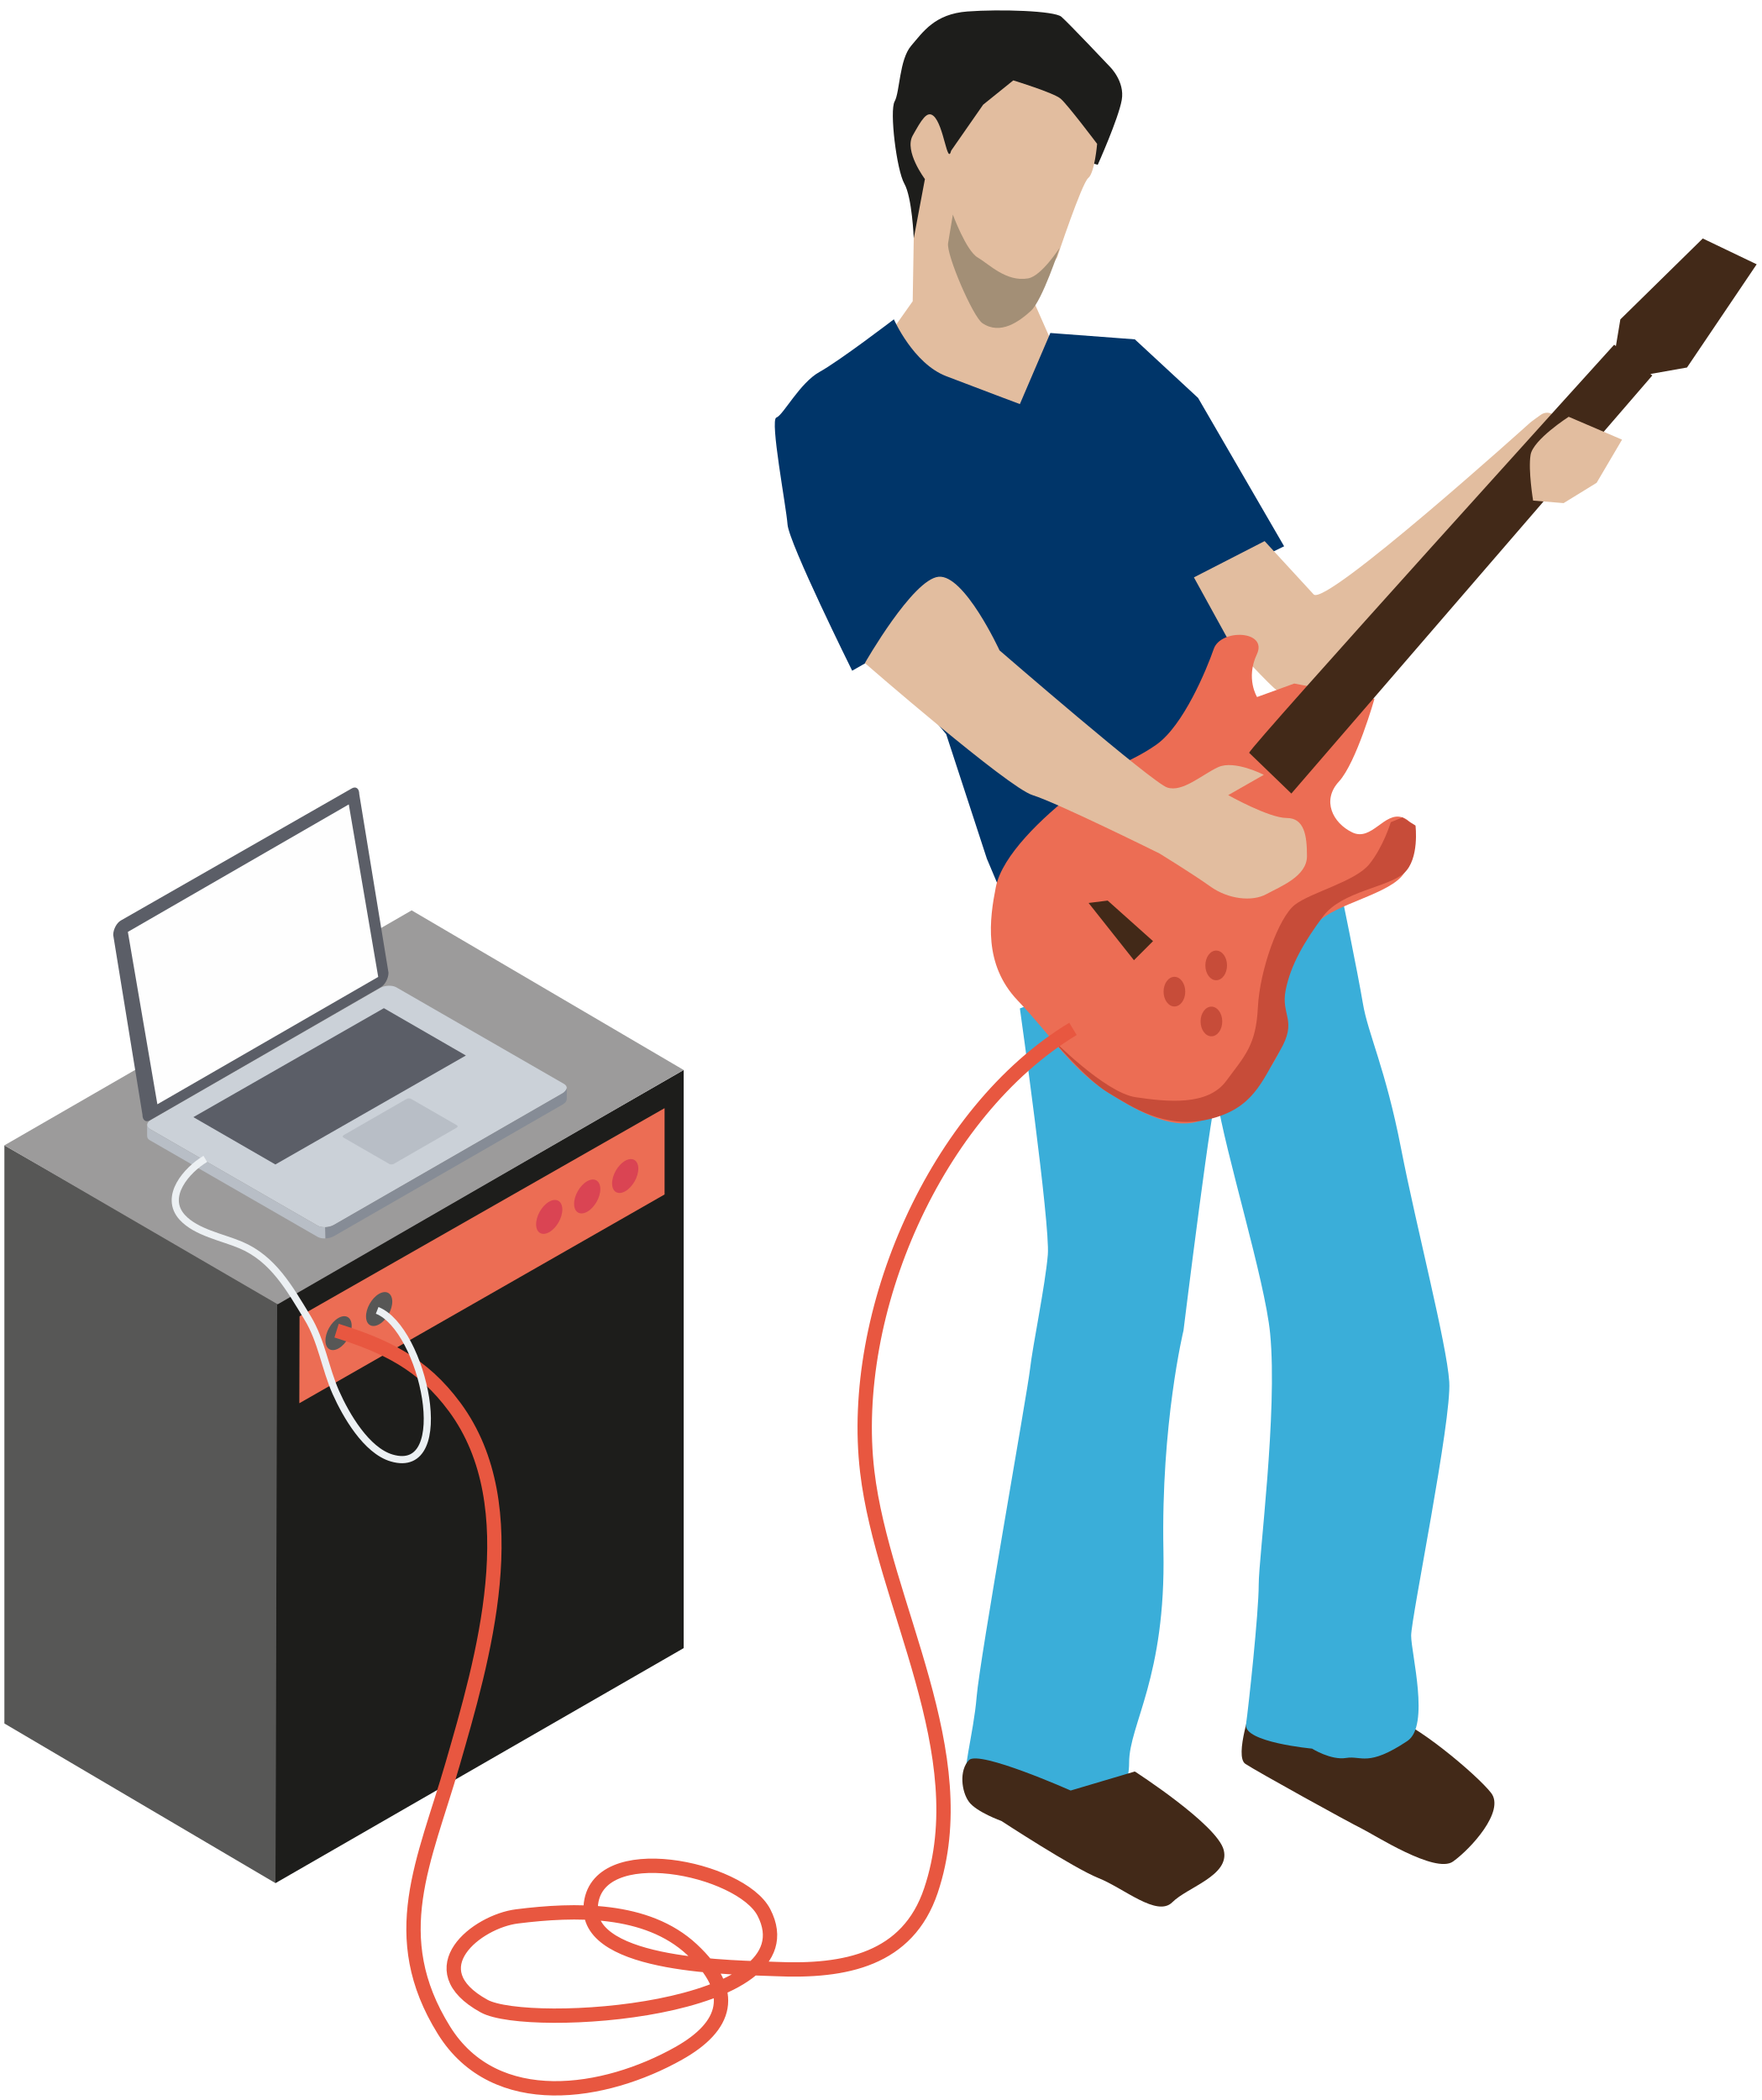
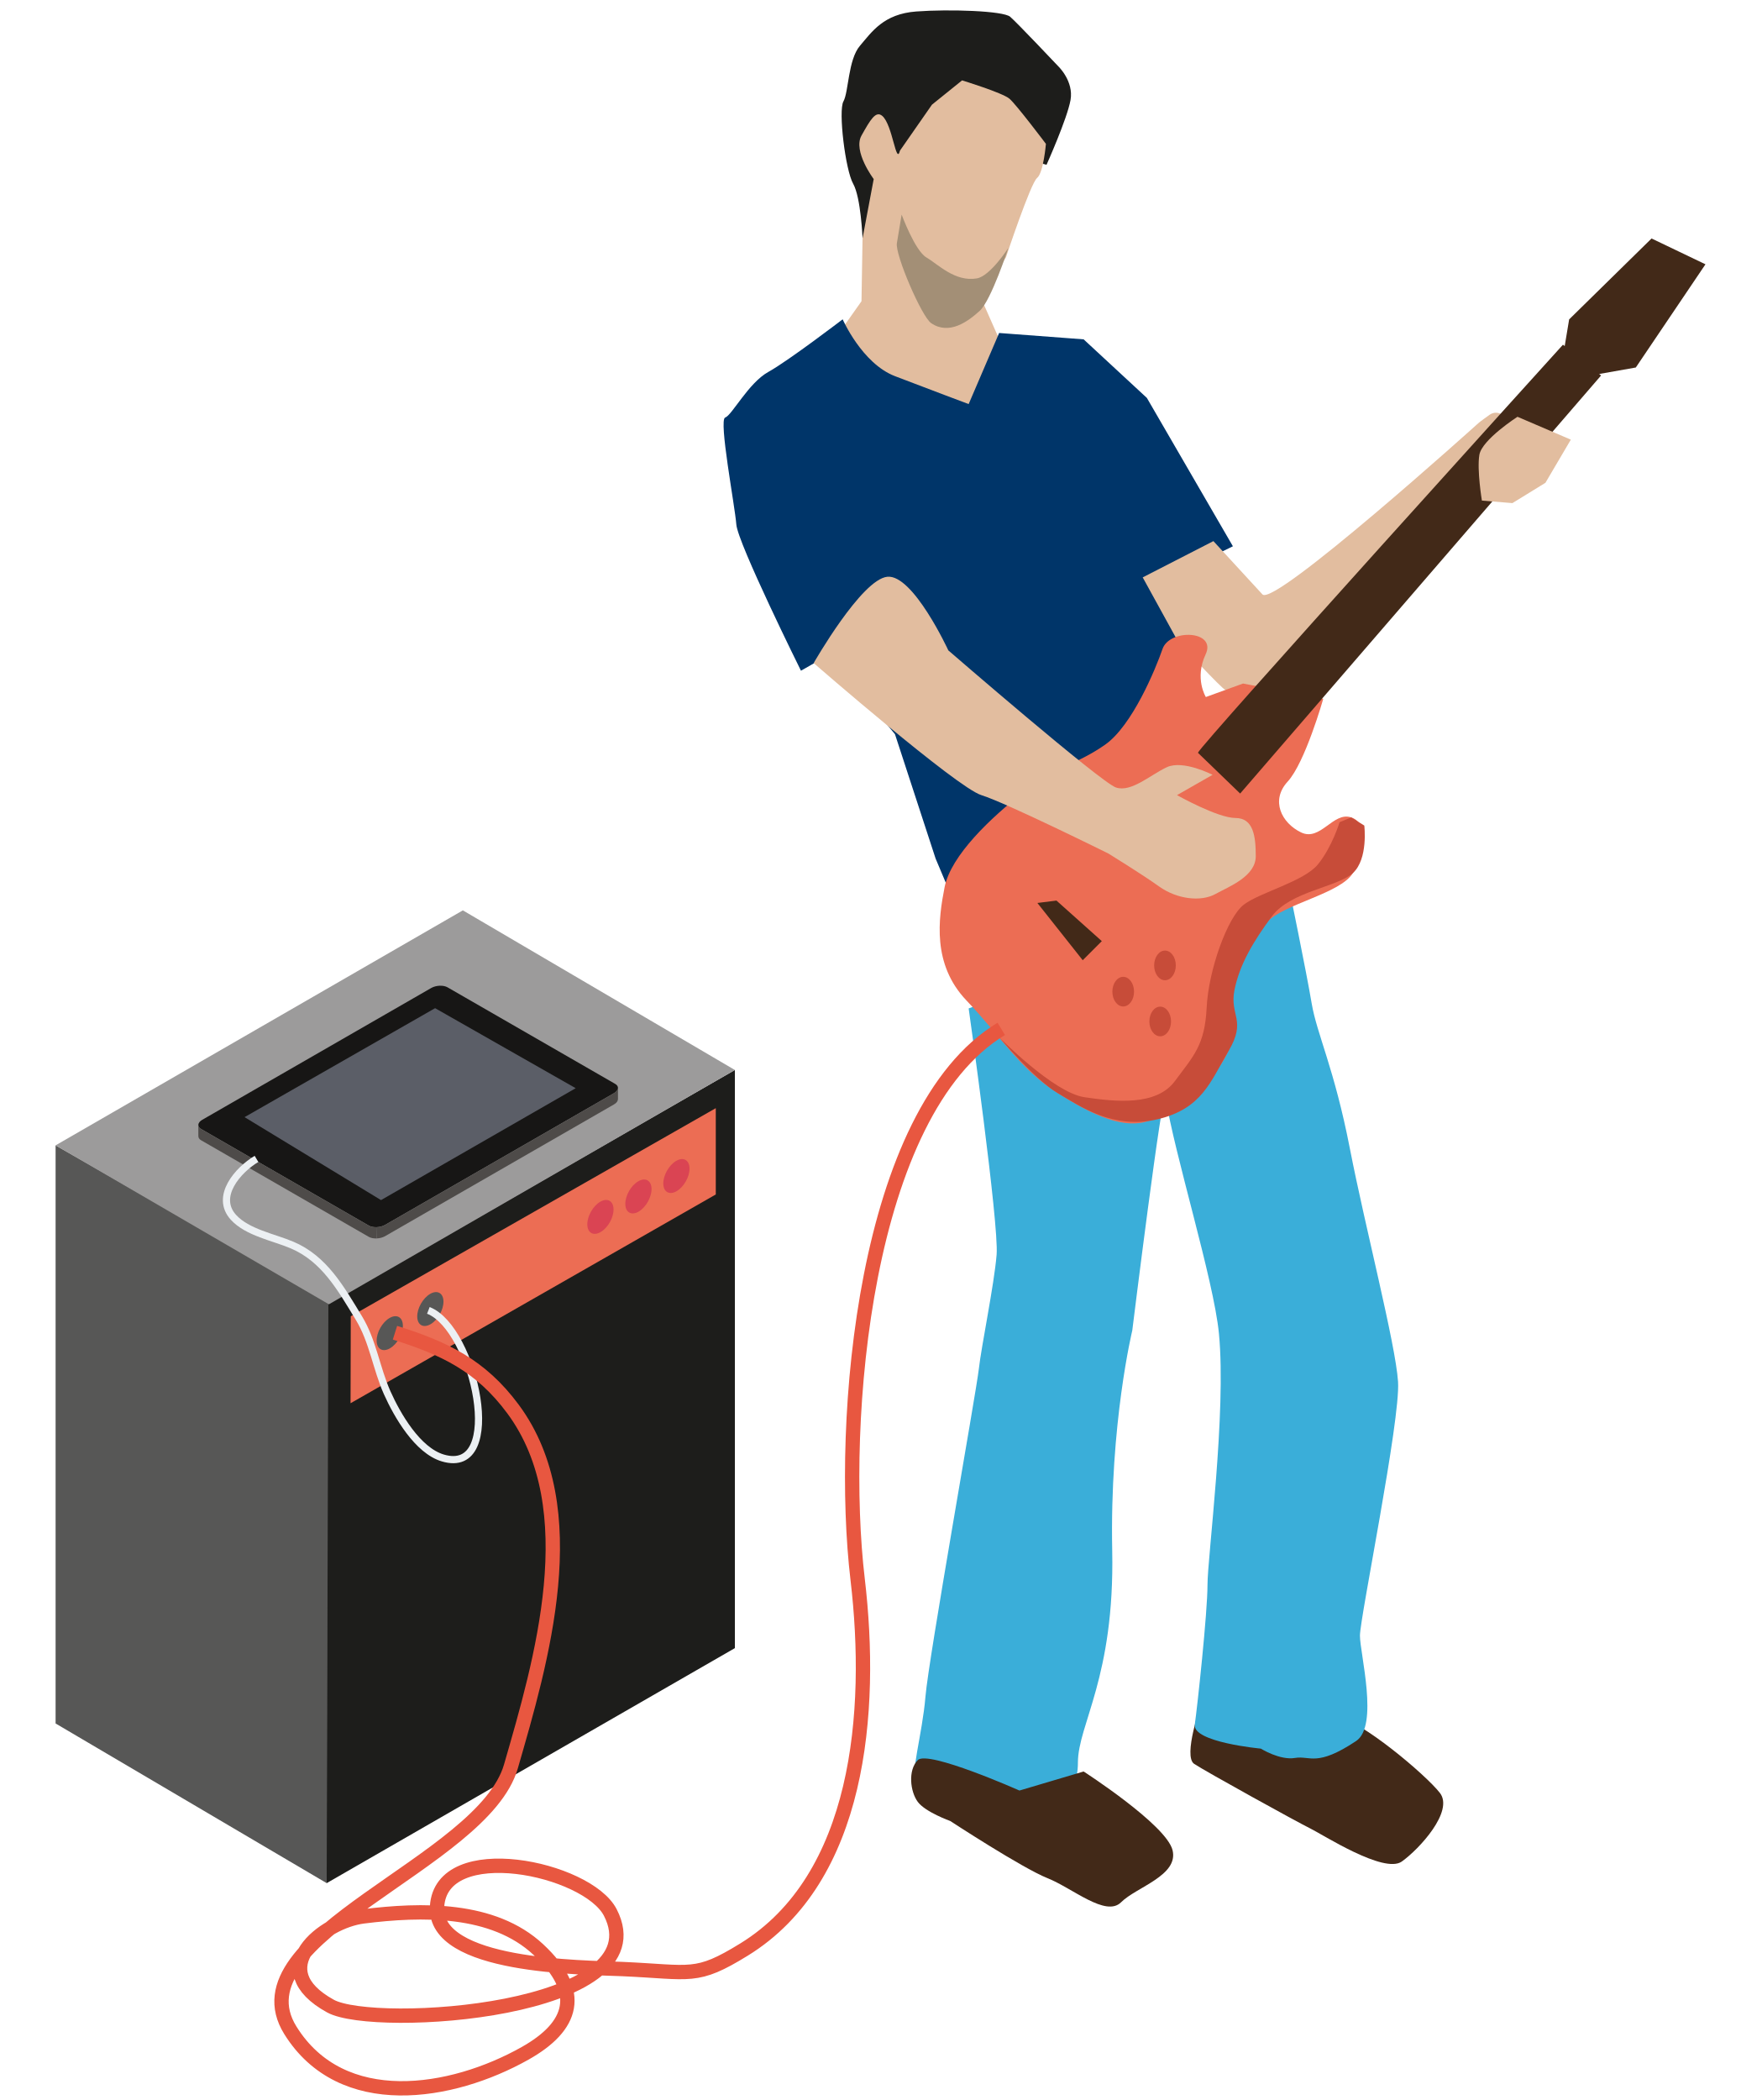
<svg xmlns="http://www.w3.org/2000/svg" width="172" height="205" viewBox="0 0 172 205">
-   <g fill="none" fill-rule="evenodd" transform="translate(0 1)">
-     <path fill="#1D1D1B" d="M89.216,22.266 C89.216,22.266 89.057,18.27 88.298,16.934 C87.54,15.598 86.834,9.817 87.349,8.9 C87.864,7.983 87.799,4.825 88.963,3.468 C90.127,2.111 91.263,0.358 94.464,0.12 C97.664,-0.119 102.948,0.053 103.628,0.635 C104.307,1.216 108.344,5.489 108.344,5.489 C108.344,5.489 109.849,6.93 109.523,8.763 C109.197,10.596 107.18,15.087 107.18,15.087 C107.18,15.087 102.926,13.707 100.94,15.809 C98.955,17.912 89.216,22.266 89.216,22.266" />
-     <path fill="#E2BD9F" d="M86.615,31.94 L89.113,28.407 L89.216,22.266 L90.306,16.48 C90.306,16.48 88.256,13.762 89.113,12.233 C89.972,10.704 90.509,9.76 91.15,10.321 C92.169,11.213 92.484,15.204 92.873,13.699 L95.993,9.218 L98.934,6.847 C98.934,6.847 102.881,8.055 103.56,8.636 C104.24,9.218 107.12,13.043 107.12,13.043 C107.12,13.043 106.883,15.873 106.254,16.377 C105.625,16.88 103.222,24.108 103.222,24.108 L100.755,28.035 L103.222,33.613 C103.222,33.613 104.984,42.998 101.618,41.111 C98.253,39.225 89.746,36.465 89.746,36.465 L86.615,31.94" />
-     <path fill="#003569" d="M96.351,82.817 L92.382,70.671 L85.959,62.906 L83.203,64.474 C83.203,64.474 77.03,52.027 76.892,50.194 C76.753,48.362 75.15,39.974 75.804,39.76 C76.459,39.547 78.082,36.375 80.022,35.304 C81.963,34.233 87.275,30.172 87.275,30.172 C87.275,30.172 89.158,34.48 92.382,35.72 C95.608,36.959 99.577,38.446 99.577,38.446 L102.553,31.506 L110.802,32.126 L116.977,37.844 L125.377,52.328 L117.39,56.227 L120.096,61.718 L116.942,68.44 C116.942,68.44 108.831,80.588 106.027,81.082 C103.222,81.576 97.882,86.447 97.882,86.447 L96.351,82.817" />
-     <path fill="#422918" d="M121.594,171.187 C122.71,171.931 131.753,176.921 132.938,177.497 C134.124,178.073 140.132,181.959 141.869,180.72 C143.605,179.48 146.962,175.804 145.59,174.027 C144.218,172.249 137.78,166.849 135.548,166.601 C133.315,166.353 128.72,165.103 128.72,165.103 L122.27,165.351 C122.27,165.351 120.477,170.443 121.594,171.187" />
-     <path fill="#3AAED9" d="M99.577,97.442 C99.577,97.442 102.553,118.512 102.306,121.487 C102.058,124.462 100.817,130.41 100.569,132.641 C100.321,134.872 95.663,160.915 95.359,164.618 C95.055,168.322 93.773,172.509 94.442,173.273 C95.111,174.037 104.389,179.446 106.076,176.742 C107.763,174.037 110.244,174.781 110.244,171.063 C110.244,167.345 113.841,162.759 113.593,150.365 C113.345,137.971 115.551,128.888 115.551,128.888 C115.551,128.888 118.562,104.533 118.802,106.118 C119.623,111.515 123.503,123.911 124.012,129.171 C124.757,136.855 122.896,150.984 122.896,153.711 C122.896,156.438 121.904,165.61 121.656,167.345 C121.408,169.08 128.106,169.699 128.106,169.699 C128.106,169.699 129.95,170.858 131.439,170.61 C132.927,170.362 133.552,171.525 137.408,168.956 C139.642,167.469 137.78,160.404 137.78,158.669 C137.78,156.934 141.75,137.599 141.501,133.881 C141.254,130.162 138.305,118.864 136.788,111.076 C135.271,103.287 133.564,99.921 133.067,96.946 C132.571,93.972 130.835,85.544 130.835,85.544 L99.577,97.442" />
-     <polyline fill="#422918" points="157.663 33.44 159.94 35.72 164.715 34.875 171.516 24.801 166.253 22.28 158.206 30.179 157.663 33.44" />
-     <path fill="#422918" d="M97.778,176.764 C97.778,176.764 104.786,181.35 107.267,182.342 C109.748,183.333 112.973,186.184 114.461,184.696 C115.95,183.209 120.089,182.095 119.485,179.615 C118.881,177.135 110.802,171.931 110.802,171.931 L104.538,173.79 C104.538,173.79 95.608,169.824 94.615,170.815 C93.623,171.806 93.871,173.913 94.615,174.905 C95.359,175.897 97.778,176.764 97.778,176.764" />
-     <path fill="#E2BD9F" d="M123.473,51.822 C123.473,51.822 126.99,55.637 128.26,57.024 C129.41,58.278 149.339,40.312 149.339,40.312 C149.406,40.226 150.451,39.483 150.451,39.483 C151.246,38.933 152.306,39.637 152.105,40.583 C152.045,40.863 149.566,42.58 149.566,42.58 C149.483,42.633 149.407,42.698 149.341,42.772 L128.47,66.294 C128.241,66.552 124.633,66.341 124.633,66.341 C124.37,66.314 120.096,61.718 120.096,61.718 C120.029,61.643 119.972,61.559 119.928,61.468 L116.57,55.364 L123.473,51.822" />
-     <path fill="#EC6D54" d="M122.736,67.043 C122.736,67.043 121.605,65.235 122.713,62.879 C123.821,60.522 119.196,60.355 118.506,62.349 C117.817,64.342 115.545,69.838 112.9,71.695 C110.255,73.552 108.11,73.873 104.952,76.323 C101.794,78.772 97.839,82.501 97.229,85.6 C96.619,88.698 95.994,93.131 99.362,96.665 C102.73,100.199 104.566,103.354 108.24,105.689 C111.852,107.983 114.844,109.3 117.328,108.366 C122.003,106.607 126.018,101.947 125.402,98.563 C124.785,95.177 126.96,90.897 128.662,89.054 C130.363,87.209 135.852,86.258 137.095,84.224 C138.338,82.19 138.691,79.388 136.925,78.794 C135.159,78.198 133.929,81.175 132.028,80.257 C130.128,79.339 129.024,77.141 130.725,75.297 C132.426,73.453 134.199,67.215 134.199,67.215 L126.365,65.726 L122.736,67.043" />
-     <path fill="#C74C39" d="M102.568,100.266 C102.569,100.266 107.85,105.662 110.883,106.109 C113.917,106.556 117.896,106.992 119.718,104.528 C121.541,102.064 122.635,101.04 122.814,97.362 C122.993,93.684 124.845,88.551 126.424,87.326 C128.004,86.101 132.32,85.068 133.697,83.358 C135.075,81.648 135.792,79.264 135.792,79.264 L136.925,78.794 L138.205,79.589 C138.205,79.589 138.607,82.837 137.095,84.224 C135.583,85.61 130.998,85.996 129.175,88.461 C127.351,90.925 126.014,93.187 125.526,95.667 C125.038,98.146 126.737,98.579 124.954,101.595 C123.171,104.611 122.359,107.225 118.042,108.258 C113.726,109.292 110.505,107.025 108.24,105.689 C105.976,104.352 102.568,100.266 102.568,100.266" />
-     <path fill="#422918" d="M121.962,72.486 C122.084,71.866 157.604,32.648 157.604,32.648 L161.323,35.656 L126.084,76.465 L121.962,72.486" />
-     <path fill="#E2BD9F" d="M84.444 63.73C84.444 63.73 98.412 75.877 100.817 76.62 103.222 77.364 113.221 82.322 113.221 82.322 113.221 82.322 116.446 84.304 118.182 85.544 119.919 86.783 122.243 87.049 123.64 86.288 125.037 85.526 127.609 84.552 127.609 82.57 127.609 80.586 127.361 78.851 125.625 78.851 123.888 78.851 119.919 76.62 119.919 76.62L123.392 74.637C123.392 74.637 120.522 73.151 118.927 73.893 117.331 74.636 115.454 76.372 113.965 75.877 112.477 75.381 97.592 62.491 97.592 62.491 97.592 62.491 94.162 55.056 91.638 55.302 89.113 55.549 84.444 63.73 84.444 63.73M153.162 39.686C153.162 39.686 149.688 41.917 149.44 43.404 149.193 44.891 149.688 47.866 149.688 47.866L152.665 48.114 155.89 46.131 158.371 41.917 153.162 39.686" />
-     <path fill="#A38F76" d="M93.033,19.949 C93.033,19.949 94.336,23.481 95.452,24.131 C96.569,24.782 98.243,26.548 100.383,26.176 C101.685,25.95 103.453,23.202 103.453,23.202 C103.453,23.202 101.779,28.315 100.662,29.337 C99.545,30.36 97.685,31.753 95.917,30.546 C94.983,29.907 92.382,23.853 92.568,22.737 C92.754,21.622 93.033,19.949 93.033,19.949" />
-     <polyline fill="#422918" points="108.15 86.914 112.578 90.872 110.713 92.735 106.286 87.146 108.15 86.914" />
-     <path fill="#C74C39" d="M115.724 95.803C115.724 96.603 115.25 97.251 114.666 97.251 114.082 97.251 113.608 96.603 113.608 95.803 113.608 95.004 114.082 94.356 114.666 94.356 115.25 94.356 115.724 95.004 115.724 95.803M119.802 93.242C119.802 94.041 119.329 94.69 118.744 94.69 118.161 94.69 117.687 94.041 117.687 93.242 117.687 92.442 118.161 91.794 118.744 91.794 119.329 91.794 119.802 92.442 119.802 93.242M119.336 98.714C119.336 99.514 118.862 100.163 118.279 100.163 117.694 100.163 117.221 99.514 117.221 98.714 117.221 97.914 117.694 97.267 118.279 97.267 118.862 97.267 119.336 97.914 119.336 98.714" />
-     <polyline fill="#1D1D1B" points="66.751 159.888 26.896 182.83 26.917 126.33 66.751 103.452 66.751 159.888" />
-     <polyline fill="#EC6D54" points="64.887 115.603 29.226 135.983 29.247 127.494 64.887 107.178 64.887 115.603" />
-     <polyline fill="#575756" points=".428 110.808 27.062 126.034 26.896 182.83 .428 167.244 .428 110.808" />
-     <polyline fill="#9C9B9B" points="27.113 126.325 66.751 103.452 40.191 87.869 .428 110.808 27.113 126.325" />
-     <path fill="#575756" d="M33.031 127.665C33.738 127.253 34.322 127.579 34.336 128.394 34.35 129.208 33.788 130.204 33.081 130.617 32.373 131.031 31.788 130.704 31.775 129.887 31.762 129.072 32.324 128.076 33.031 127.665M36.994 125.311C37.701 124.899 38.285 125.225 38.299 126.04 38.313 126.855 37.751 127.851 37.044 128.264 36.336 128.677 35.752 128.35 35.738 127.534 35.725 126.718 36.288 125.723 36.994 125.311" />
-     <path fill="#DA4453" d="M53.6 116.316C54.307 115.904 54.89 116.23 54.904 117.045 54.918 117.86 54.357 118.856 53.649 119.269 52.942 119.682 52.357 119.355 52.344 118.539 52.331 117.723 52.893 116.729 53.6 116.316M57.31 114.321C58.016 113.91 58.6 114.235 58.614 115.05 58.628 115.865 58.066 116.861 57.359 117.274 56.651 117.687 56.066 117.36 56.053 116.544 56.04 115.728 56.603 114.733 57.31 114.321M61.018 112.326C61.725 111.914 62.309 112.241 62.323 113.055 62.337 113.87 61.775 114.866 61.068 115.279 60.36 115.692 59.776 115.365 59.762 114.549 59.749 113.733 60.312 112.738 61.018 112.326" />
-     <path stroke="#E85740" stroke-width="1.4" d="M104.761,99.438 C91.353,107.542 82.842,127.167 84.674,142.657 C86.211,155.655 95.393,170.17 90.892,183.558 C88.626,190.3 82.534,191.514 75.758,191.216 C71.909,191.046 57.324,191.063 57.672,185.127 C58.07,178.344 72.346,181.35 74.587,185.694 C79.595,195.404 51.562,197.193 47.271,194.835 C40.681,191.212 46.55,186.571 50.474,186.077 C56.136,185.365 63.146,185.196 67.558,189.309 C72.025,193.474 70.945,196.812 66.266,199.446 C59.084,203.488 48.363,205.252 43.349,197.195 C37.617,187.983 41.453,180.688 44.18,171.242 C47.119,161.063 51.59,146.077 44.384,136.344 C41.219,132.068 37.646,130.403 32.862,128.897" />
-     <path fill="#CBD1D8" d="M31.007,118.641 L14.635,109.213 C14.232,108.981 14.286,108.574 14.755,108.309 L37.111,95.443 C37.581,95.178 38.293,95.15 38.696,95.382 L55.068,104.81 C55.47,105.042 55.416,105.449 54.947,105.715 L32.591,118.579 C32.122,118.845 31.409,118.873 31.007,118.641" />
-     <path fill="#B8BEC6" d="M38.018,112.63 L33.536,110.05 C33.425,109.986 33.44,109.875 33.569,109.802 L39.689,106.281 C39.817,106.208 40.012,106.2 40.123,106.264 L44.605,108.844 C44.715,108.908 44.7,109.02 44.572,109.092 L38.452,112.614 C38.323,112.687 38.128,112.694 38.018,112.63" />
-     <path fill="#868C96" d="M31.763,119.895 C32.054,119.886 32.353,119.812 32.591,119.678 L54.947,106.813 C55.205,106.668 55.332,106.479 55.332,106.3 L55.337,106.305 L55.337,105.239 C55.181,105.63 54.839,105.777 54.839,105.777 L32.591,118.579 C32.347,118.718 32.037,118.792 31.739,118.798 L31.763,119.895" />
-     <path fill="#B8BEC6" d="M31.739,118.798 C31.464,118.803 31.2,118.752 31.007,118.641 L14.863,109.345 C14.863,109.345 14.498,109.19 14.365,108.895 L14.365,109.897 L14.369,109.899 C14.36,110.053 14.445,110.202 14.635,110.312 L31.007,119.74 C31.205,119.854 31.48,119.905 31.763,119.895 L31.739,118.798" />
-     <path fill="#5B5E67" d="M11.788,88.864 L34.35,75.962 C34.752,75.729 35.079,75.979 35.076,76.517 L37.932,93.957 C37.929,94.496 37.598,95.128 37.196,95.361 L14.634,108.363 C14.232,108.596 13.905,108.346 13.908,107.808 L11.053,90.268 C11.056,89.729 11.386,89.098 11.788,88.864" />
-     <polyline fill="#FEFEFE" points="34.055 77.527 12.484 89.97 15.365 106.798 36.928 94.365 34.055 77.527" />
-     <polyline fill="#5B5E67" points="45.488 102.037 26.887 112.674 18.879 108.054 37.481 97.417 45.488 102.037" />
-     <path stroke="#ECF0F3" stroke-width=".7" d="M36.824,126.918 C41.344,128.684 44.444,143.172 38.237,141.326 C35.761,140.59 33.781,137.147 32.802,134.955 C31.74,132.573 31.404,129.9 30.036,127.658 C28.278,124.775 26.681,121.885 23.515,120.54 C21.727,119.779 19.149,119.32 17.797,117.838 C15.944,115.806 18.243,113.203 20.044,112.13" />
+   <g fill="none" fill-rule="evenodd" transform="translate(5 1)">
+     <g transform="translate(65)">
+       <path fill="#1D1D1B" d="M14.216,22.266 C14.216,22.266 14.057,18.27 13.298,16.934 C12.54,15.598 11.834,9.817 12.349,8.9 C12.864,7.983 12.799,4.825 13.963,3.468 C15.127,2.111 16.263,0.358 19.464,0.12 C22.664,-0.119 27.948,0.053 28.628,0.635 C29.307,1.216 33.344,5.489 33.344,5.489 C33.344,5.489 34.849,6.93 34.523,8.763 C34.197,10.596 32.18,15.087 32.18,15.087 C32.18,15.087 27.926,13.707 25.94,15.809 C23.955,17.912 14.216,22.266 14.216,22.266" />
+       <path fill="#E2BD9F" d="M11.615,31.94 L14.113,28.407 L14.216,22.266 L15.306,16.48 C15.306,16.48 13.256,13.762 14.113,12.233 C14.972,10.704 15.509,9.76 16.15,10.321 C17.169,11.213 17.484,15.204 17.873,13.699 L20.993,9.218 L23.934,6.847 C23.934,6.847 27.881,8.055 28.56,8.636 C29.24,9.218 32.12,13.043 32.12,13.043 C32.12,13.043 31.883,15.873 31.254,16.377 C30.625,16.88 28.222,24.108 28.222,24.108 L25.755,28.035 L28.222,33.613 C28.222,33.613 29.984,42.998 26.618,41.111 C23.253,39.225 14.746,36.465 14.746,36.465 L11.615,31.94" />
+       <path fill="#003569" d="M21.351,82.817 L17.382,70.671 L10.959,62.906 L8.203,64.474 C8.203,64.474 2.03,52.027 1.892,50.194 C1.753,48.362 0.15,39.974 0.804,39.76 C1.459,39.547 3.082,36.375 5.022,35.304 C6.963,34.233 12.275,30.172 12.275,30.172 C12.275,30.172 14.158,34.48 17.382,35.72 C20.608,36.959 24.577,38.446 24.577,38.446 L27.553,31.506 L35.802,32.126 L41.977,37.844 L50.377,52.328 L42.39,56.227 L45.096,61.718 L41.942,68.44 C41.942,68.44 33.831,80.588 31.027,81.082 C28.222,81.576 22.882,86.447 22.882,86.447 L21.351,82.817" />
+       <path fill="#422918" d="M46.594,171.187 C47.71,171.931 56.753,176.921 57.938,177.497 C59.124,178.073 65.132,181.959 66.869,180.72 C68.605,179.48 71.962,175.804 70.59,174.027 C69.218,172.249 62.78,166.849 60.548,166.601 C58.315,166.353 53.72,165.103 53.72,165.103 L47.27,165.351 C47.27,165.351 45.477,170.443 46.594,171.187" />
+       <path fill="#3AAED9" d="M24.577,97.442 C24.577,97.442 27.553,118.512 27.306,121.487 C27.058,124.462 25.817,130.41 25.569,132.641 C25.321,134.872 20.663,160.915 20.359,164.618 C20.055,168.322 18.773,172.509 19.442,173.273 C20.111,174.037 29.389,179.446 31.076,176.742 C32.763,174.037 35.244,174.781 35.244,171.063 C35.244,167.345 38.841,162.759 38.593,150.365 C38.345,137.971 40.551,128.888 40.551,128.888 C40.551,128.888 43.562,104.533 43.802,106.118 C44.623,111.515 48.503,123.911 49.012,129.171 C49.757,136.855 47.896,150.984 47.896,153.711 C47.896,156.438 46.904,165.61 46.656,167.345 C46.408,169.08 53.106,169.699 53.106,169.699 C53.106,169.699 54.95,170.858 56.439,170.61 C57.927,170.362 58.552,171.525 62.408,168.956 C64.642,167.469 62.78,160.404 62.78,158.669 C62.78,156.934 66.75,137.599 66.501,133.881 C66.254,130.162 63.305,118.864 61.788,111.076 C60.271,103.287 58.564,99.921 58.067,96.946 C57.571,93.972 55.835,85.544 55.835,85.544 L24.577,97.442" />
+       <polyline fill="#422918" points="82.663 33.44 84.94 35.72 89.715 34.875 96.516 24.801 91.253 22.28 83.206 30.179 82.663 33.44" />
+       <path fill="#422918" d="M22.778,176.764 C22.778,176.764 29.786,181.35 32.267,182.342 C34.748,183.333 37.973,186.184 39.461,184.696 C40.95,183.209 45.089,182.095 44.485,179.615 C43.881,177.135 35.802,171.931 35.802,171.931 L29.538,173.79 C29.538,173.79 20.608,169.824 19.615,170.815 C18.623,171.806 18.871,173.913 19.615,174.905 C20.359,175.897 22.778,176.764 22.778,176.764" />
+       <path fill="#E2BD9F" d="M48.473,51.822 C48.473,51.822 51.99,55.637 53.26,57.024 C54.41,58.278 74.339,40.312 74.339,40.312 C74.406,40.226 75.451,39.483 75.451,39.483 C76.246,38.933 77.306,39.637 77.105,40.583 C77.045,40.863 74.566,42.58 74.566,42.58 C74.483,42.633 74.407,42.698 74.341,42.772 L53.47,66.294 C53.241,66.552 49.633,66.341 49.633,66.341 C49.37,66.314 45.096,61.718 45.096,61.718 C45.029,61.643 44.972,61.559 44.928,61.468 L41.57,55.364 L48.473,51.822" />
+       <path fill="#EC6D54" d="M47.736,67.043 C47.736,67.043 46.605,65.235 47.713,62.879 C48.821,60.522 44.196,60.355 43.506,62.349 C42.817,64.342 40.545,69.838 37.9,71.695 C35.255,73.552 33.11,73.873 29.952,76.323 C26.794,78.772 22.839,82.501 22.229,85.6 C21.619,88.698 20.994,93.131 24.362,96.665 C27.73,100.199 29.566,103.354 33.24,105.689 C36.852,107.983 39.844,109.3 42.328,108.366 C47.003,106.607 51.018,101.947 50.402,98.563 C49.785,95.177 51.96,90.897 53.662,89.054 C55.363,87.209 60.852,86.258 62.095,84.224 C63.338,82.19 63.691,79.388 61.925,78.794 C60.159,78.198 58.929,81.175 57.028,80.257 C55.128,79.339 54.024,77.141 55.725,75.297 C57.426,73.453 59.199,67.215 59.199,67.215 L51.365,65.726 L47.736,67.043" />
+       <path fill="#C74C39" d="M27.568,100.266 C27.569,100.266 32.85,105.662 35.883,106.109 C38.917,106.556 42.896,106.992 44.718,104.528 C46.541,102.064 47.635,101.04 47.814,97.362 C47.993,93.684 49.845,88.551 51.424,87.326 C53.004,86.101 57.32,85.068 58.697,83.358 C60.075,81.648 60.792,79.264 60.792,79.264 L61.925,78.794 L63.205,79.589 C63.205,79.589 63.607,82.837 62.095,84.224 C60.583,85.61 55.998,85.996 54.175,88.461 C52.351,90.925 51.014,93.187 50.526,95.667 C50.038,98.146 51.737,98.579 49.954,101.595 C48.171,104.611 47.359,107.225 43.042,108.258 C38.726,109.292 35.505,107.025 33.24,105.689 C30.976,104.352 27.568,100.266 27.568,100.266" />
+       <path fill="#422918" d="M46.962,72.486 C47.084,71.866 82.604,32.648 82.604,32.648 L86.323,35.656 L51.084,76.465 L46.962,72.486" />
+       <path fill="#E2BD9F" d="M9.444 63.73C9.444 63.73 23.412 75.877 25.817 76.62 28.222 77.364 38.221 82.322 38.221 82.322 38.221 82.322 41.446 84.304 43.182 85.544 44.919 86.783 47.243 87.049 48.64 86.288 50.037 85.526 52.609 84.552 52.609 82.57 52.609 80.586 52.361 78.851 50.625 78.851 48.888 78.851 44.919 76.62 44.919 76.62L48.392 74.637C48.392 74.637 45.522 73.151 43.927 73.893 42.331 74.636 40.454 76.372 38.965 75.877 37.477 75.381 22.592 62.491 22.592 62.491 22.592 62.491 19.162 55.056 16.638 55.302 14.113 55.549 9.444 63.73 9.444 63.73M78.162 39.686C78.162 39.686 74.688 41.917 74.44 43.404 74.193 44.891 74.688 47.866 74.688 47.866L77.665 48.114 80.89 46.131 83.371 41.917 78.162 39.686" />
+       <path fill="#A38F76" d="M18.033,19.949 C18.033,19.949 19.336,23.481 20.452,24.131 C21.569,24.782 23.243,26.548 25.383,26.176 C26.685,25.95 28.453,23.202 28.453,23.202 C28.453,23.202 26.779,28.315 25.662,29.337 C24.545,30.36 22.685,31.753 20.917,30.546 C19.983,29.907 17.382,23.853 17.568,22.737 C17.754,21.622 18.033,19.949 18.033,19.949" />
+       <polyline fill="#422918" points="33.15 86.914 37.578 90.872 35.713 92.735 31.286 87.146 33.15 86.914" />
+       <path fill="#C74C39" d="M40.724 95.803C40.724 96.603 40.25 97.251 39.666 97.251 39.082 97.251 38.608 96.603 38.608 95.803 38.608 95.004 39.082 94.356 39.666 94.356 40.25 94.356 40.724 95.004 40.724 95.803M44.802 93.242C44.802 94.041 44.329 94.69 43.744 94.69 43.161 94.69 42.687 94.041 42.687 93.242 42.687 92.442 43.161 91.794 43.744 91.794 44.329 91.794 44.802 92.442 44.802 93.242M44.336 98.714C44.336 99.514 43.862 100.163 43.279 100.163 42.694 100.163 42.221 99.514 42.221 98.714 42.221 97.914 42.694 97.267 43.279 97.267 43.862 97.267 44.336 97.914 44.336 98.714" />
+     </g>
+     <g transform="translate(0 87)">
+       <polyline fill="#1D1D1B" points="66.751 72.888 26.896 95.83 26.917 39.33 66.751 16.452 66.751 72.888" />
+       <polyline fill="#EC6D54" points="64.887 28.603 29.226 48.983 29.247 40.494 64.887 20.178 64.887 28.603" />
+       <polyline fill="#575756" points=".428 23.808 27.062 39.034 26.896 95.83 .428 80.244 .428 23.808" />
+       <polyline fill="#9C9B9B" points="27.113 39.325 66.751 16.452 40.191 .869 .428 23.808 27.113 39.325" />
+       <path fill="#575756" d="M33.031 40.665C33.738 40.253 34.322 40.579 34.336 41.394 34.35 42.208 33.788 43.204 33.081 43.617 32.373 44.031 31.788 43.704 31.775 42.887 31.762 42.072 32.324 41.076 33.031 40.665M36.994 38.311C37.701 37.899 38.285 38.225 38.299 39.04 38.313 39.855 37.751 40.851 37.044 41.264 36.336 41.677 35.752 41.35 35.738 40.534 35.725 39.718 36.288 38.723 36.994 38.311" />
+       <path fill="#DA4453" d="M53.6 29.316C54.307 28.904 54.89 29.23 54.904 30.045 54.918 30.86 54.357 31.856 53.649 32.269 52.942 32.682 52.357 32.355 52.344 31.539 52.331 30.723 52.893 29.729 53.6 29.316M57.31 27.321C58.016 26.91 58.6 27.235 58.614 28.05 58.628 28.865 58.066 29.861 57.359 30.274 56.651 30.687 56.066 30.36 56.053 29.544 56.04 28.728 56.603 27.733 57.31 27.321M61.018 25.326C61.725 24.914 62.309 25.241 62.323 26.055 62.337 26.87 61.775 27.866 61.068 28.279 60.36 28.692 59.776 28.365 59.762 27.549 59.749 26.733 60.312 25.738 61.018 25.326" />
+       <path fill="#171615" d="M31.007,31.641 L14.635,22.213 C14.232,21.981 14.286,21.574 14.755,21.309 L37.111,8.443 C37.581,8.178 38.293,8.15 38.696,8.382 L55.068,17.81 C55.47,18.042 55.416,18.449 54.947,18.715 L32.591,31.579 C32.122,31.845 31.409,31.873 31.007,31.641" />
+       <path fill="#4E4B49" d="M31.763,32.895 C32.054,32.886 32.353,32.812 32.591,32.678 L54.947,19.813 C55.205,19.668 55.332,19.479 55.332,19.3 L55.337,19.305 L55.337,18.239 C55.181,18.63 54.839,18.777 54.839,18.777 L32.591,31.579 C32.347,31.718 32.037,31.792 31.739,31.798 L31.763,32.895" />
+       <path fill="#4E4B49" d="M31.739,31.798 C31.464,31.803 31.2,31.752 31.007,31.641 L14.863,22.345 C14.863,22.345 14.498,22.19 14.365,21.895 L14.365,22.897 L14.369,22.899 C14.36,23.053 14.445,23.202 14.635,23.312 L31.007,32.74 C31.205,32.854 31.48,32.905 31.763,32.895 L31.739,31.798" />
+       <polyline fill="#5B5E67" points="32.201 29.152 18.879 21.054 37.481 10.417 51.209 18.229" />
+       <path stroke="#ECF0F3" stroke-width=".7" d="M36.824,39.918 C41.344,41.684 44.444,56.172 38.237,54.326 C35.761,53.59 33.781,50.147 32.802,47.955 C31.74,45.573 31.404,42.9 30.036,40.658 C28.278,37.775 26.681,34.885 23.515,33.54 C21.727,32.779 19.149,32.32 17.797,30.838 C15.944,28.806 18.243,26.203 20.044,25.13" />
+     </g>
+     <path stroke="#E85740" stroke-width="1.4" d="M92.761,99.438 C79.353,107.542 76.904,137.676 78.736,153.166 C80.273,166.163 78.934,182.36 67.652,189.309 C62.938,192.213 62.534,191.514 55.758,191.216 C51.909,191.046 37.324,191.063 37.672,185.127 C38.07,178.344 52.346,181.35 54.587,185.694 C59.595,195.404 31.562,197.193 27.271,194.835 C20.681,191.212 26.55,186.571 30.474,186.077 C36.136,185.365 43.146,185.196 47.558,189.309 C52.025,193.474 50.945,196.812 46.266,199.446 C39.084,203.488 28.363,205.252 23.349,197.195 C17.617,187.983 42.156,180.89 44.883,171.444 C47.822,161.265 52.293,146.28 45.087,136.546 C41.922,132.27 38.348,130.605 33.564,129.1" />
  </g>
</svg>
